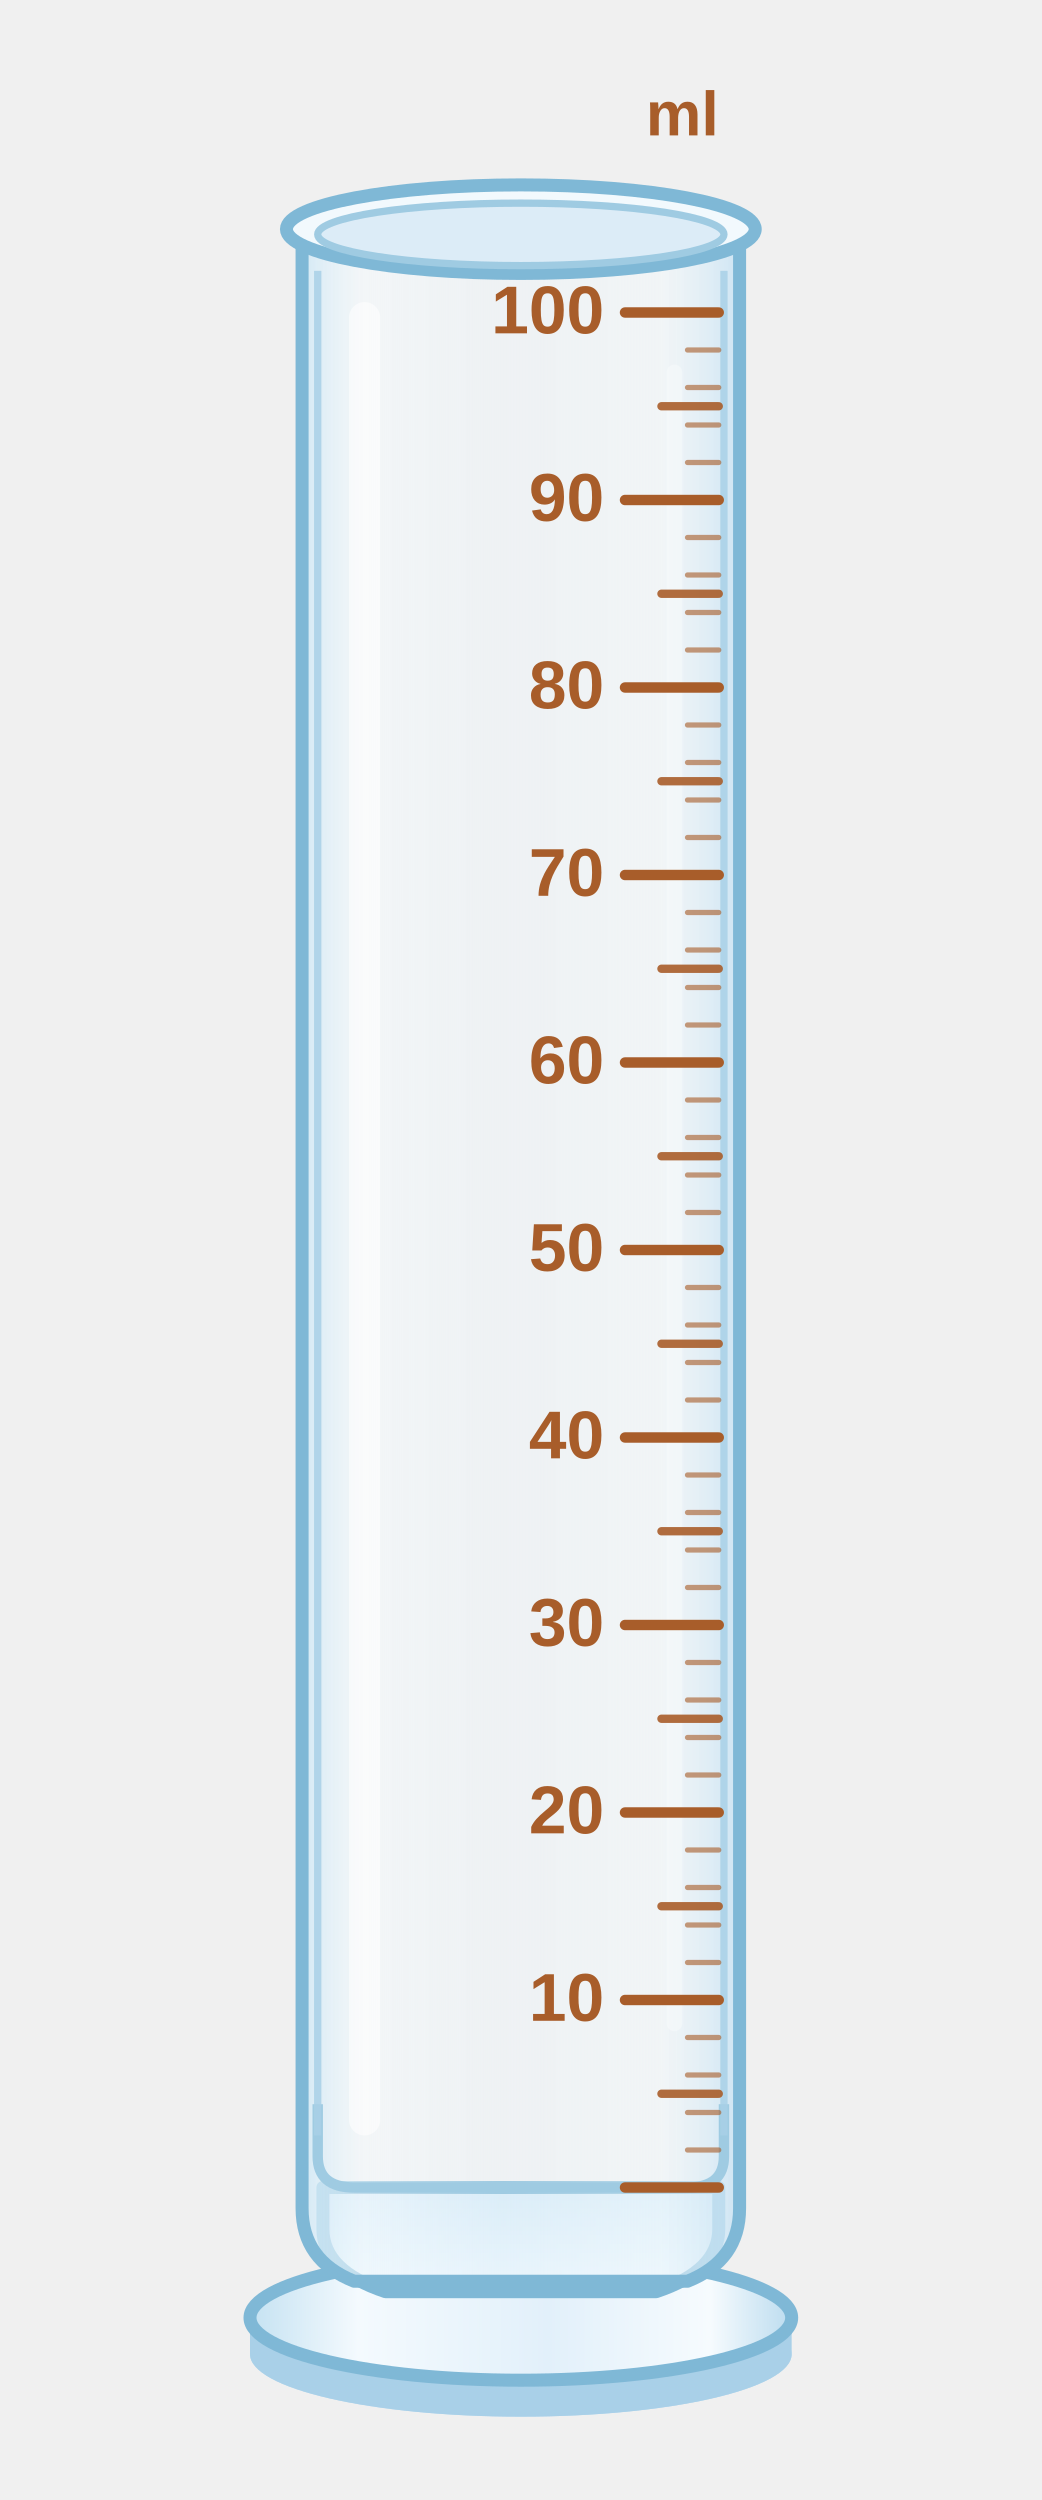
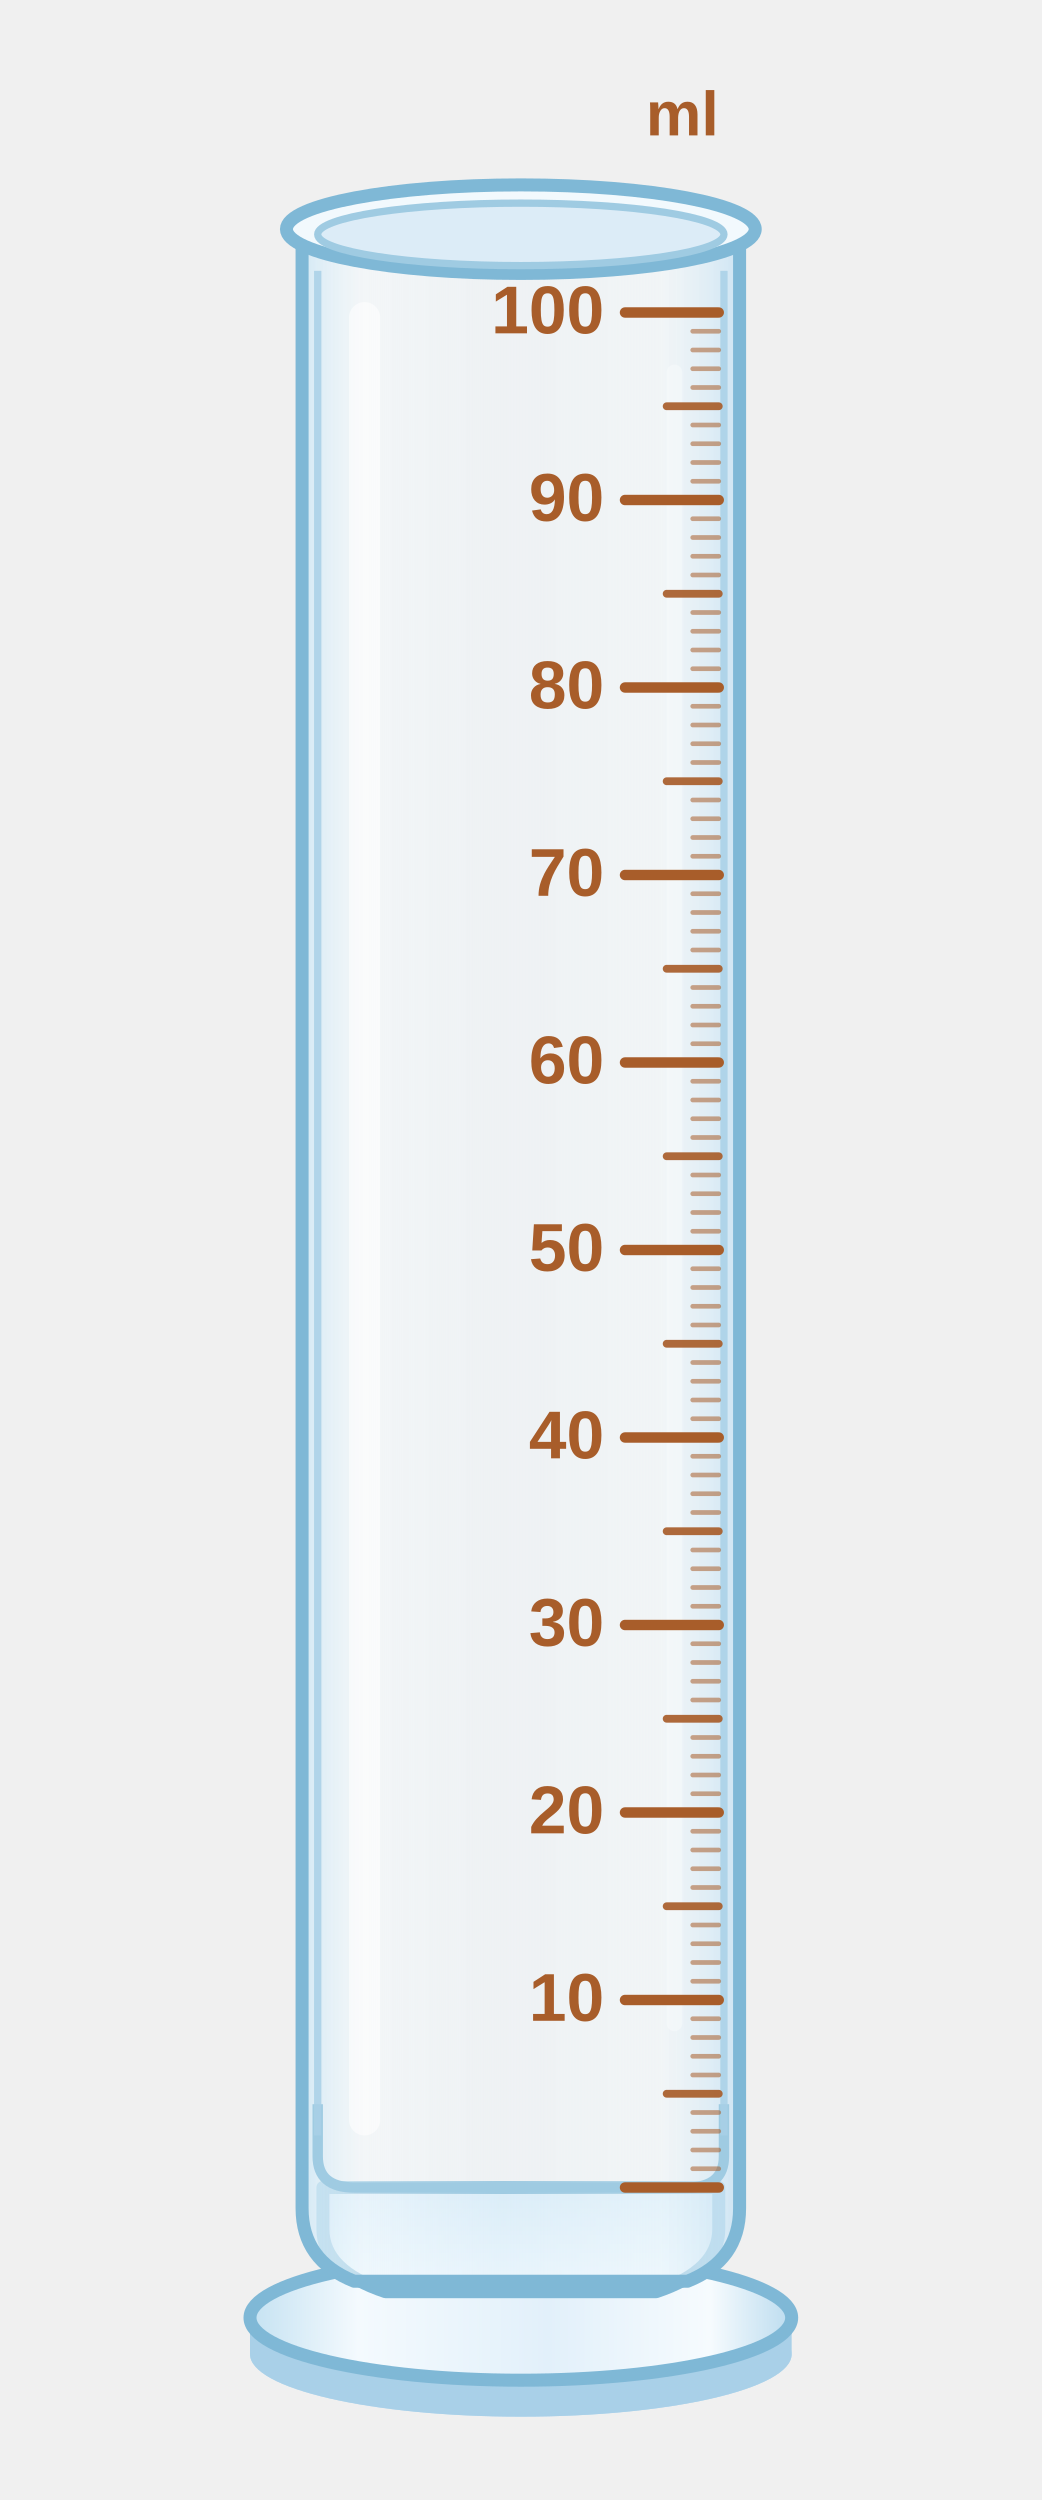
<svg xmlns="http://www.w3.org/2000/svg" viewBox="0 0 200 480" width="200" height="480" role="img" aria-label="משורה מדורגת">
  <defs>
    <linearGradient id="tube" x1="0" y1="0" x2="1" y2="0">
      <stop offset="0%" stop-color="#cfe8f6" stop-opacity="0.85" />
      <stop offset="14%" stop-color="#f6fbfe" stop-opacity="0.55" />
      <stop offset="46%" stop-color="#eaf5fc" stop-opacity="0.30" />
      <stop offset="82%" stop-color="#f3fafd" stop-opacity="0.50" />
      <stop offset="100%" stop-color="#c8e3f4" stop-opacity="0.85" />
    </linearGradient>
    <linearGradient id="foot" x1="0" y1="0" x2="1" y2="0">
      <stop offset="0%" stop-color="#c5e2f2" />
      <stop offset="20%" stop-color="#f4fafe" />
      <stop offset="55%" stop-color="#e2f0fa" />
      <stop offset="85%" stop-color="#f6fbfe" />
      <stop offset="100%" stop-color="#bcdcef" />
    </linearGradient>
    <linearGradient id="plug" x1="0" y1="0" x2="0" y2="1">
      <stop offset="0%" stop-color="#d3e9f6" />
      <stop offset="100%" stop-color="#eaf5fc" />
    </linearGradient>
  </defs>
  <ellipse cx="100" cy="452" rx="52" ry="12" fill="#bcdcef" />
  <path d="M48 452 A52 12 0 0 0 152 452 L152 445 A52 12 0 0 1 48 445 Z" fill="#a9d0e8" />
  <ellipse cx="100" cy="445" rx="52" ry="12" fill="url(#foot)" stroke="#7fb8d6" stroke-width="2.5" />
  <path d="M62 420 L62 428 Q62 436 74 440 L126 440 Q138 436 138 428 L138 420 Z" fill="url(#plug)" stroke="#7fb8d6" stroke-width="2.5" stroke-linejoin="round" />
  <path d="M58 44 L58 424 Q58 434 68 438 L132 438 Q142 434 142 424 L142 44 Z" fill="url(#tube)" stroke="#7fb8d6" stroke-width="2.5" stroke-linejoin="round" />
  <path d="M61 404 L61 414 Q61 420 68 420 L132 420 Q139 420 139 414 L139 404" fill="none" stroke="#9fcbe2" stroke-width="2" />
  <line x1="61" y1="52" x2="61" y2="410" stroke="#a8d0e6" stroke-width="1.4" opacity="0.85" />
  <line x1="139" y1="52" x2="139" y2="410" stroke="#a8d0e6" stroke-width="1.4" opacity="0.85" />
  <ellipse cx="100" cy="44" rx="45" ry="8.5" fill="#f2f9fd" stroke="#7fb8d6" stroke-width="2.5" />
  <ellipse cx="100" cy="45" rx="39" ry="6" fill="#dcecf7" stroke="#9fcbe2" stroke-width="1.4" />
  <rect x="67" y="58" width="6" height="352" rx="3" fill="#ffffff" opacity="0.55" />
  <rect x="128" y="70" width="3" height="320" rx="1.5" fill="#ffffff" opacity="0.3" />
  <g stroke="#a85d2a" stroke-width="2" stroke-linecap="round">
+     <line x1="120" y1="420" x2="138" y2="420" />
+     <line x1="120" y1="384" x2="138" y2="384" />
+     <line x1="120" y1="348" x2="138" y2="348" />
+     <line x1="120" y1="312" x2="138" y2="312" />
+     <line x1="120" y1="276" x2="138" y2="276" />
+     <line x1="120" y1="240" x2="138" y2="240" />
+     <line x1="120" y1="204" x2="138" y2="204" />
+     <line x1="120" y1="168" x2="138" y2="168" />
+     <line x1="120" y1="132" x2="138" y2="132" />
+     <line x1="120" y1="96" x2="138" y2="96" />
    <line x1="120" y1="60" x2="138" y2="60" />
-     <line x1="120" y1="96" x2="138" y2="96" />
-     <line x1="120" y1="132" x2="138" y2="132" />
-     <line x1="120" y1="168" x2="138" y2="168" />
-     <line x1="120" y1="204" x2="138" y2="204" />
-     <line x1="120" y1="240" x2="138" y2="240" />
-     <line x1="120" y1="276" x2="138" y2="276" />
-     <line x1="120" y1="312" x2="138" y2="312" />
-     <line x1="120" y1="348" x2="138" y2="348" />
-     <line x1="120" y1="384" x2="138" y2="384" />
-     <line x1="120" y1="420" x2="138" y2="420" />
  </g>
-   <g stroke="#a85d2a" stroke-width="1.6" stroke-linecap="round" opacity="0.9">
-     <line x1="127" y1="78" x2="138" y2="78" />
-     <line x1="127" y1="114" x2="138" y2="114" />
-     <line x1="127" y1="150" x2="138" y2="150" />
-     <line x1="127" y1="186" x2="138" y2="186" />
-     <line x1="127" y1="222" x2="138" y2="222" />
-     <line x1="127" y1="258" x2="138" y2="258" />
-     <line x1="127" y1="294" x2="138" y2="294" />
-     <line x1="127" y1="330" x2="138" y2="330" />
-     <line x1="127" y1="366" x2="138" y2="366" />
-     <line x1="127" y1="402" x2="138" y2="402" />
+   <g stroke="#a85d2a" stroke-width="1.5" stroke-linecap="round" opacity="0.92">
+     <line x1="128" y1="402" x2="138" y2="402" />
+     <line x1="128" y1="366" x2="138" y2="366" />
+     <line x1="128" y1="330" x2="138" y2="330" />
+     <line x1="128" y1="294" x2="138" y2="294" />
+     <line x1="128" y1="258" x2="138" y2="258" />
+     <line x1="128" y1="222" x2="138" y2="222" />
+     <line x1="128" y1="186" x2="138" y2="186" />
+     <line x1="128" y1="150" x2="138" y2="150" />
+     <line x1="128" y1="114" x2="138" y2="114" />
+     <line x1="128" y1="78" x2="138" y2="78" />
  </g>
-   <g stroke="#a85d2a" stroke-width="1" stroke-linecap="round" opacity="0.62">
-     <line x1="132" y1="67.2" x2="138" y2="67.2" />
-     <line x1="132" y1="74.4" x2="138" y2="74.4" />
-     <line x1="132" y1="81.6" x2="138" y2="81.6" />
-     <line x1="132" y1="88.8" x2="138" y2="88.8" />
-     <line x1="132" y1="103.2" x2="138" y2="103.2" />
-     <line x1="132" y1="110.4" x2="138" y2="110.4" />
-     <line x1="132" y1="117.6" x2="138" y2="117.6" />
-     <line x1="132" y1="124.8" x2="138" y2="124.8" />
-     <line x1="132" y1="139.2" x2="138" y2="139.2" />
-     <line x1="132" y1="146.4" x2="138" y2="146.4" />
-     <line x1="132" y1="153.6" x2="138" y2="153.6" />
-     <line x1="132" y1="160.8" x2="138" y2="160.8" />
-     <line x1="132" y1="175.2" x2="138" y2="175.2" />
-     <line x1="132" y1="182.4" x2="138" y2="182.4" />
-     <line x1="132" y1="189.6" x2="138" y2="189.6" />
-     <line x1="132" y1="196.8" x2="138" y2="196.8" />
-     <line x1="132" y1="211.2" x2="138" y2="211.2" />
-     <line x1="132" y1="218.4" x2="138" y2="218.4" />
-     <line x1="132" y1="225.6" x2="138" y2="225.6" />
-     <line x1="132" y1="232.8" x2="138" y2="232.8" />
-     <line x1="132" y1="247.2" x2="138" y2="247.2" />
-     <line x1="132" y1="254.4" x2="138" y2="254.4" />
-     <line x1="132" y1="261.6" x2="138" y2="261.6" />
-     <line x1="132" y1="268.8" x2="138" y2="268.8" />
-     <line x1="132" y1="283.2" x2="138" y2="283.2" />
-     <line x1="132" y1="290.4" x2="138" y2="290.4" />
-     <line x1="132" y1="297.6" x2="138" y2="297.6" />
-     <line x1="132" y1="304.8" x2="138" y2="304.8" />
-     <line x1="132" y1="319.2" x2="138" y2="319.2" />
-     <line x1="132" y1="326.4" x2="138" y2="326.4" />
-     <line x1="132" y1="333.6" x2="138" y2="333.6" />
-     <line x1="132" y1="340.8" x2="138" y2="340.8" />
-     <line x1="132" y1="355.2" x2="138" y2="355.2" />
-     <line x1="132" y1="362.4" x2="138" y2="362.4" />
-     <line x1="132" y1="369.6" x2="138" y2="369.6" />
-     <line x1="132" y1="376.8" x2="138" y2="376.8" />
-     <line x1="132" y1="391.2" x2="138" y2="391.2" />
-     <line x1="132" y1="398.4" x2="138" y2="398.4" />
-     <line x1="132" y1="405.6" x2="138" y2="405.6" />
-     <line x1="132" y1="412.8" x2="138" y2="412.8" />
+   <g stroke="#a85d2a" stroke-width="0.9" stroke-linecap="round" opacity="0.55">
+     <line x1="133" y1="416.4" x2="138" y2="416.4" />
+     <line x1="133" y1="412.8" x2="138" y2="412.8" />
+     <line x1="133" y1="409.2" x2="138" y2="409.2" />
+     <line x1="133" y1="405.6" x2="138" y2="405.6" />
+     <line x1="133" y1="398.4" x2="138" y2="398.4" />
+     <line x1="133" y1="394.8" x2="138" y2="394.8" />
+     <line x1="133" y1="391.2" x2="138" y2="391.2" />
+     <line x1="133" y1="387.6" x2="138" y2="387.6" />
+     <line x1="133" y1="380.4" x2="138" y2="380.4" />
+     <line x1="133" y1="376.8" x2="138" y2="376.8" />
+     <line x1="133" y1="373.2" x2="138" y2="373.2" />
+     <line x1="133" y1="369.6" x2="138" y2="369.6" />
+     <line x1="133" y1="362.4" x2="138" y2="362.4" />
+     <line x1="133" y1="358.8" x2="138" y2="358.8" />
+     <line x1="133" y1="355.2" x2="138" y2="355.2" />
+     <line x1="133" y1="351.6" x2="138" y2="351.6" />
+     <line x1="133" y1="344.4" x2="138" y2="344.4" />
+     <line x1="133" y1="340.8" x2="138" y2="340.8" />
+     <line x1="133" y1="337.2" x2="138" y2="337.2" />
+     <line x1="133" y1="333.6" x2="138" y2="333.6" />
+     <line x1="133" y1="326.4" x2="138" y2="326.4" />
+     <line x1="133" y1="322.8" x2="138" y2="322.8" />
+     <line x1="133" y1="319.2" x2="138" y2="319.2" />
+     <line x1="133" y1="315.6" x2="138" y2="315.6" />
+     <line x1="133" y1="308.4" x2="138" y2="308.4" />
+     <line x1="133" y1="304.8" x2="138" y2="304.8" />
+     <line x1="133" y1="301.2" x2="138" y2="301.2" />
+     <line x1="133" y1="297.6" x2="138" y2="297.6" />
+     <line x1="133" y1="290.4" x2="138" y2="290.4" />
+     <line x1="133" y1="286.8" x2="138" y2="286.8" />
+     <line x1="133" y1="283.2" x2="138" y2="283.2" />
+     <line x1="133" y1="279.6" x2="138" y2="279.6" />
+     <line x1="133" y1="272.4" x2="138" y2="272.4" />
+     <line x1="133" y1="268.8" x2="138" y2="268.8" />
+     <line x1="133" y1="265.2" x2="138" y2="265.2" />
+     <line x1="133" y1="261.6" x2="138" y2="261.6" />
+     <line x1="133" y1="254.4" x2="138" y2="254.4" />
+     <line x1="133" y1="250.8" x2="138" y2="250.8" />
+     <line x1="133" y1="247.2" x2="138" y2="247.2" />
+     <line x1="133" y1="243.6" x2="138" y2="243.6" />
+     <line x1="133" y1="236.4" x2="138" y2="236.4" />
+     <line x1="133" y1="232.8" x2="138" y2="232.8" />
+     <line x1="133" y1="229.2" x2="138" y2="229.2" />
+     <line x1="133" y1="225.6" x2="138" y2="225.6" />
+     <line x1="133" y1="218.4" x2="138" y2="218.4" />
+     <line x1="133" y1="214.8" x2="138" y2="214.8" />
+     <line x1="133" y1="211.2" x2="138" y2="211.2" />
+     <line x1="133" y1="207.6" x2="138" y2="207.6" />
+     <line x1="133" y1="200.4" x2="138" y2="200.4" />
+     <line x1="133" y1="196.8" x2="138" y2="196.8" />
+     <line x1="133" y1="193.2" x2="138" y2="193.2" />
+     <line x1="133" y1="189.6" x2="138" y2="189.6" />
+     <line x1="133" y1="182.4" x2="138" y2="182.4" />
+     <line x1="133" y1="178.8" x2="138" y2="178.8" />
+     <line x1="133" y1="175.2" x2="138" y2="175.2" />
+     <line x1="133" y1="171.6" x2="138" y2="171.6" />
+     <line x1="133" y1="164.4" x2="138" y2="164.4" />
+     <line x1="133" y1="160.8" x2="138" y2="160.8" />
+     <line x1="133" y1="157.2" x2="138" y2="157.2" />
+     <line x1="133" y1="153.6" x2="138" y2="153.6" />
+     <line x1="133" y1="146.4" x2="138" y2="146.4" />
+     <line x1="133" y1="142.8" x2="138" y2="142.8" />
+     <line x1="133" y1="139.2" x2="138" y2="139.2" />
+     <line x1="133" y1="135.6" x2="138" y2="135.6" />
+     <line x1="133" y1="128.4" x2="138" y2="128.4" />
+     <line x1="133" y1="124.8" x2="138" y2="124.8" />
+     <line x1="133" y1="121.2" x2="138" y2="121.2" />
+     <line x1="133" y1="117.6" x2="138" y2="117.6" />
+     <line x1="133" y1="110.4" x2="138" y2="110.4" />
+     <line x1="133" y1="106.8" x2="138" y2="106.8" />
+     <line x1="133" y1="103.2" x2="138" y2="103.2" />
+     <line x1="133" y1="99.6" x2="138" y2="99.6" />
+     <line x1="133" y1="92.4" x2="138" y2="92.4" />
+     <line x1="133" y1="88.8" x2="138" y2="88.8" />
+     <line x1="133" y1="85.2" x2="138" y2="85.2" />
+     <line x1="133" y1="81.6" x2="138" y2="81.6" />
+     <line x1="133" y1="74.4" x2="138" y2="74.4" />
+     <line x1="133" y1="70.8" x2="138" y2="70.8" />
+     <line x1="133" y1="67.2" x2="138" y2="67.2" />
+     <line x1="133" y1="63.6" x2="138" y2="63.6" />
  </g>
  <g fill="#a85d2a" font-family="Assistant, Arial, sans-serif" font-size="13" font-weight="700" text-anchor="end">
    <text x="116" y="64">100</text>
    <text x="116" y="100">90</text>
    <text x="116" y="136">80</text>
    <text x="116" y="172">70</text>
    <text x="116" y="208">60</text>
    <text x="116" y="244">50</text>
    <text x="116" y="280">40</text>
    <text x="116" y="316">30</text>
    <text x="116" y="352">20</text>
    <text x="116" y="388">10</text>
  </g>
  <text x="138" y="26" fill="#a85d2a" font-family="Assistant, Arial, sans-serif" font-size="12" font-weight="700" text-anchor="end">ml</text>
</svg>
